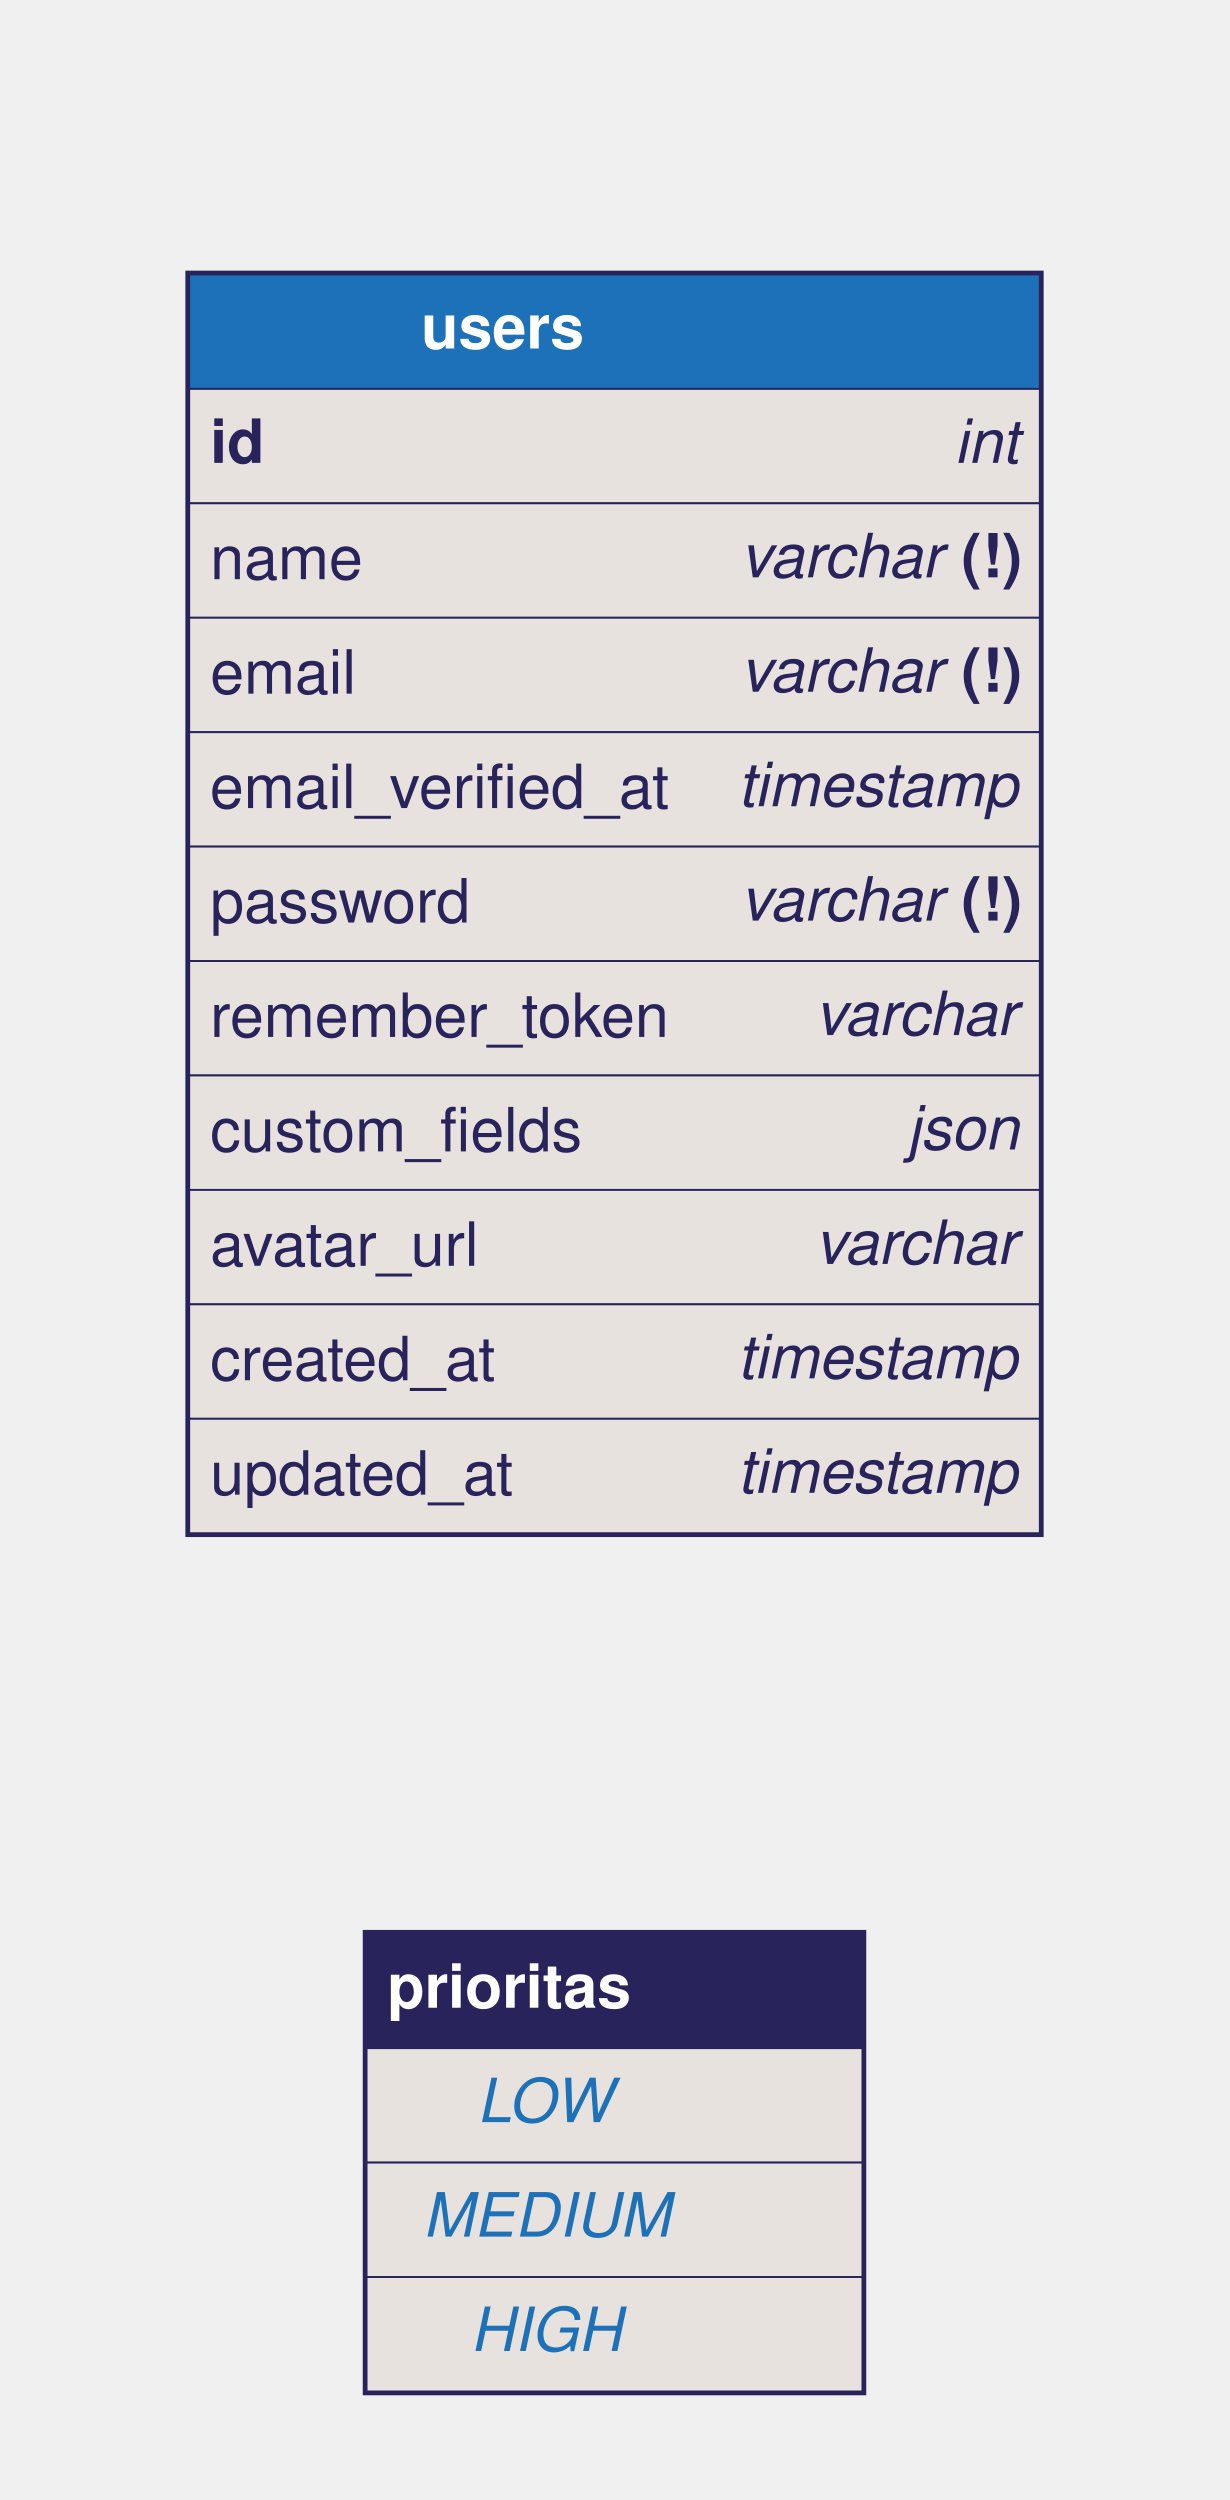
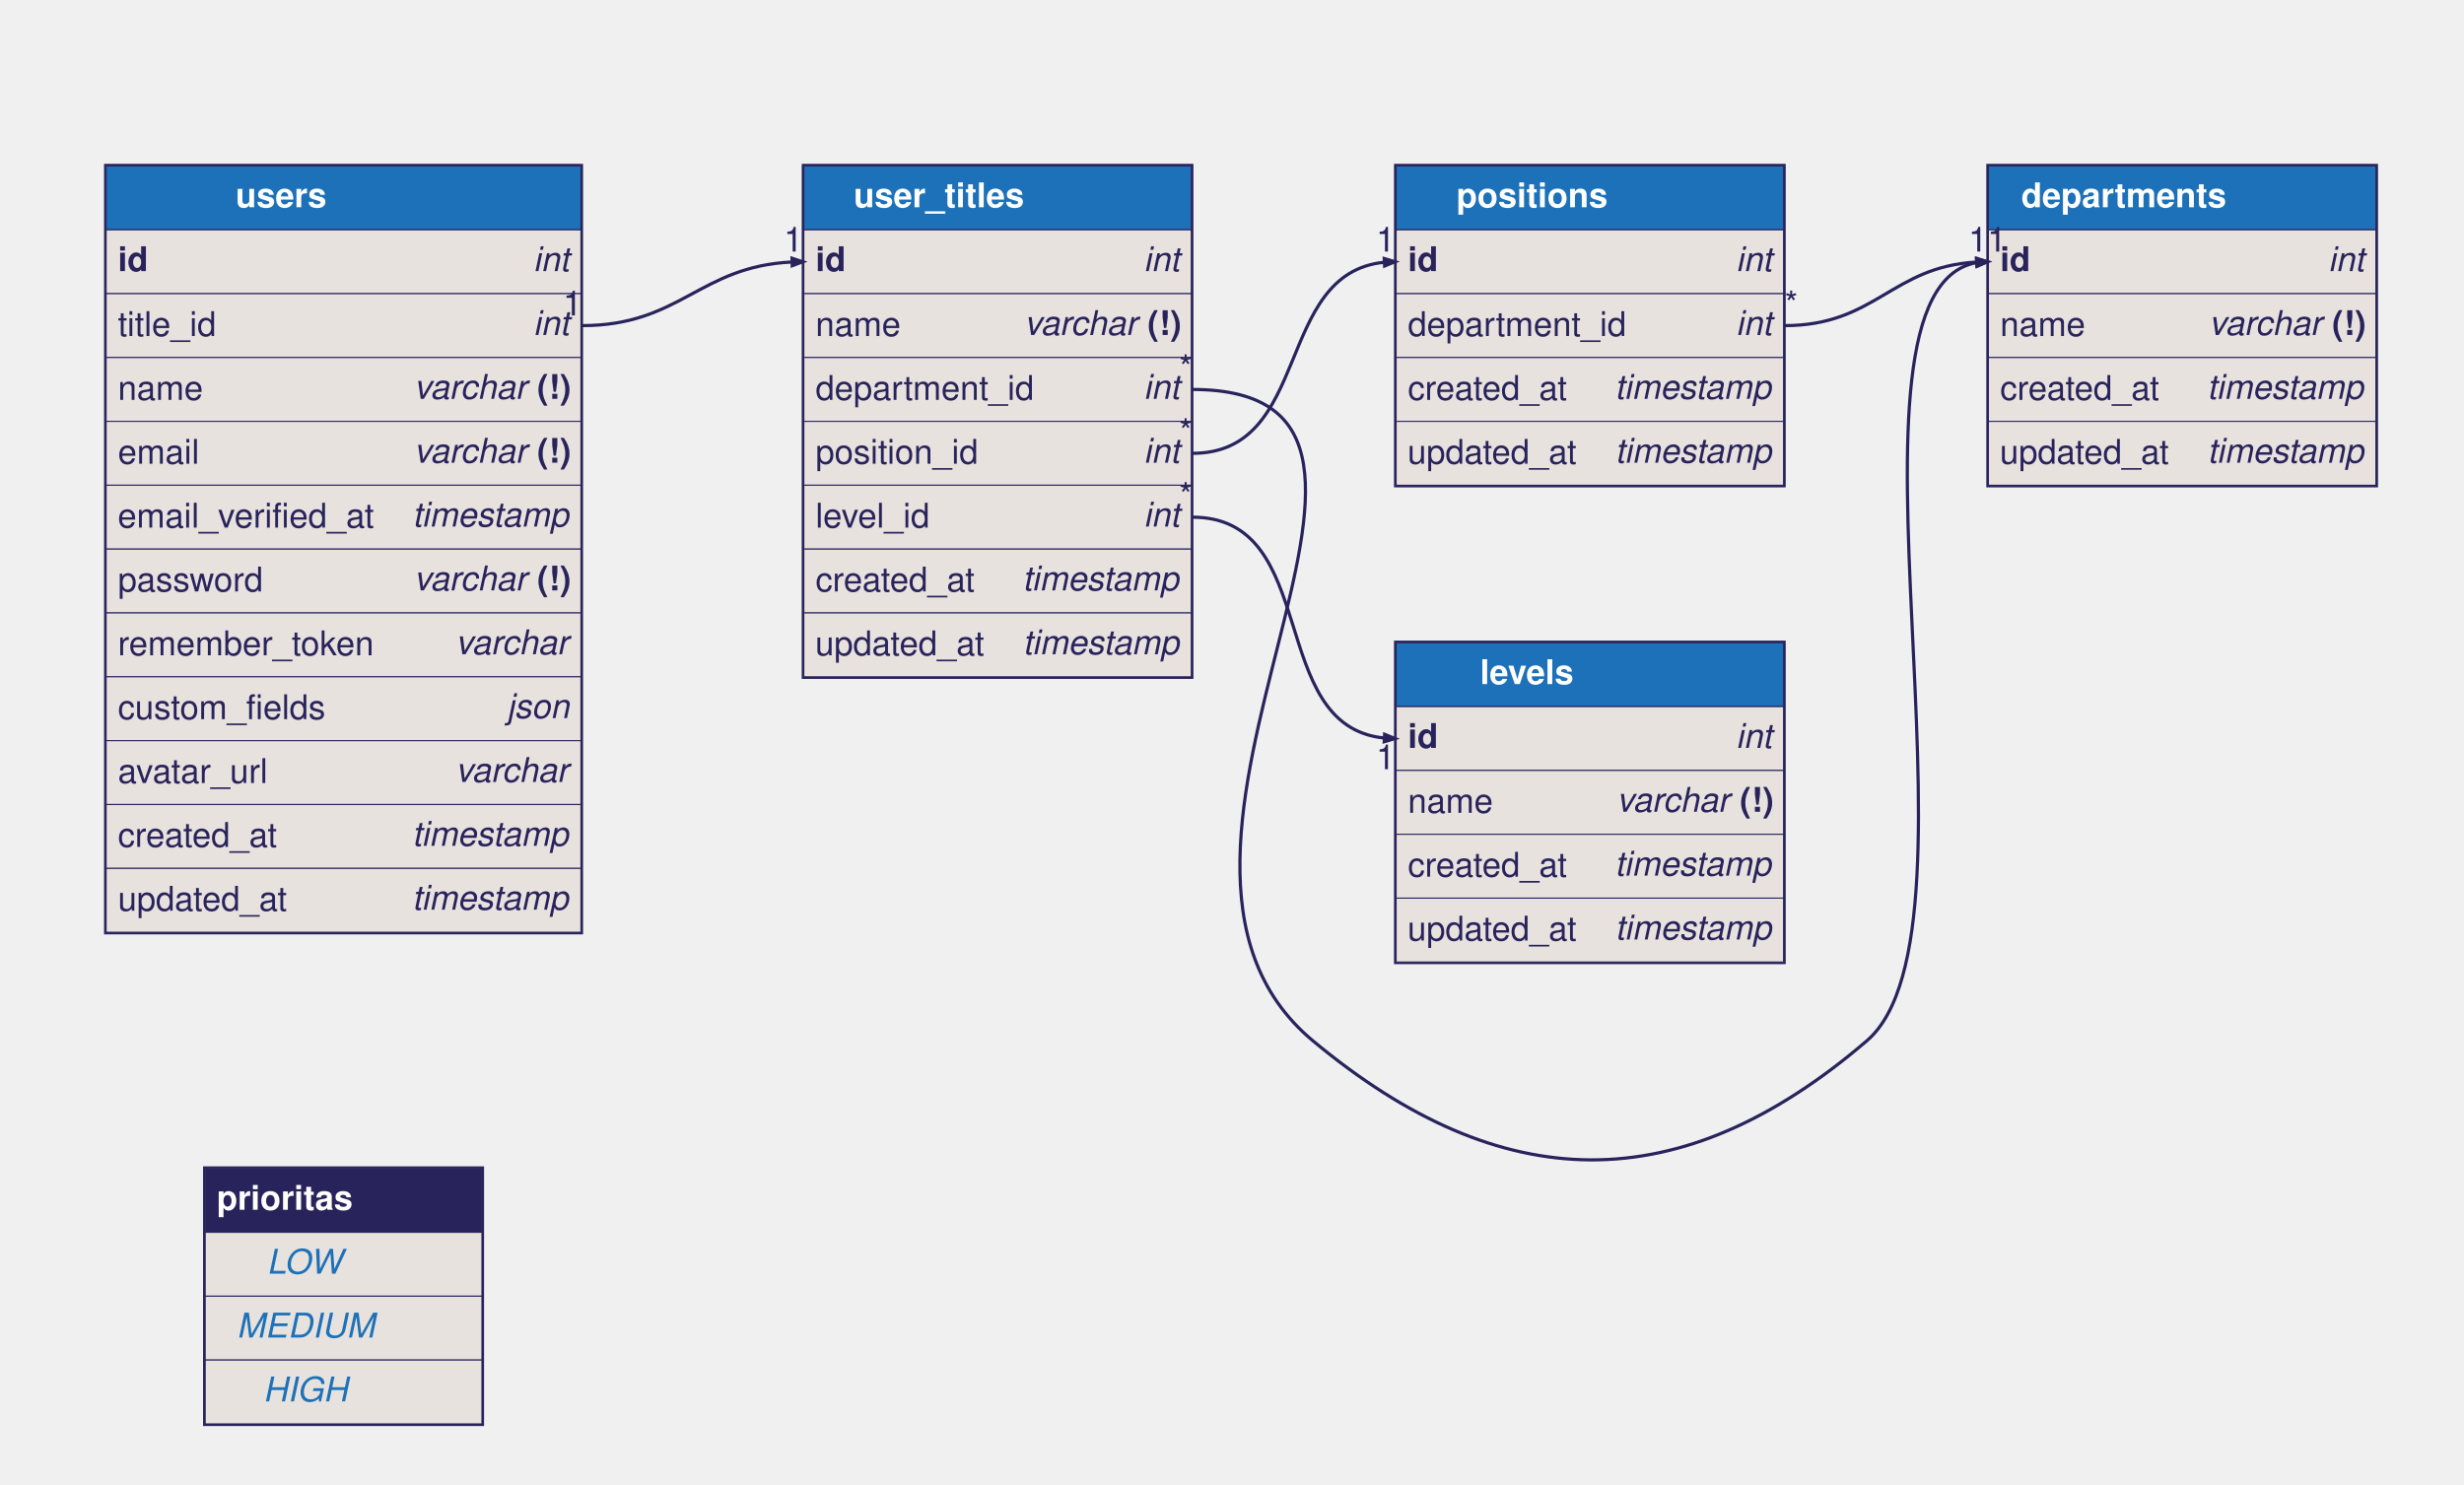
- <svg xmlns="http://www.w3.org/2000/svg" width="644pt" height="1310pt" viewBox="0.00 0.00 644.40 1310.05">
-   <g id="graph0" class="graph" transform="scale(1 1) rotate(0) translate(4 1306.05)">
+ <svg xmlns="http://www.w3.org/2000/svg" width="2314pt" height="1394pt" viewBox="0.00 0.00 2313.69 1394.48">
+   <g id="graph0" class="graph" transform="scale(1 1) rotate(0) translate(4 1390.48)">
    <g id="prioritas" class="node">
      <ellipse fill="none" stroke="black" stroke-width="0" cx="318.2" cy="-172.53" rx="186.85" ry="172.57" />
      <polygon fill="#29235c" stroke="transparent" points="188.2,-232.53 188.2,-292.53 448.2,-292.53 448.2,-232.53 188.2,-232.53" />
      <polygon fill="none" stroke="#29235c" points="188.2,-232.53 188.2,-292.53 448.2,-292.53 448.2,-232.53 188.2,-232.53" />
      <text text-anchor="start" x="199.07" y="-253.73" font-family="Helvetica,sans-Serif" font-weight="bold" font-size="32.00" fill="#ffffff">       prioritas       </text>
      <polygon fill="#e7e2dd" stroke="transparent" points="188.2,-172.53 188.2,-232.53 448.2,-232.53 448.2,-172.53 188.2,-172.53" />
      <polygon fill="none" stroke="#29235c" points="188.2,-172.53 188.2,-232.53 448.2,-232.53 448.2,-172.53 188.2,-172.53" />
      <text text-anchor="start" x="246.18" y="-193.73" font-family="Helvetica,sans-Serif" font-style="italic" font-size="32.00" fill="#1d71b8">    LOW    </text>
      <polygon fill="#e7e2dd" stroke="transparent" points="188.2,-112.53 188.2,-172.53 448.2,-172.53 448.2,-112.53 188.2,-112.53" />
      <polygon fill="none" stroke="#29235c" points="188.2,-112.53 188.2,-172.53 448.2,-172.53 448.2,-112.53 188.2,-112.53" />
      <text text-anchor="start" x="217.76" y="-133.73" font-family="Helvetica,sans-Serif" font-style="italic" font-size="32.00" fill="#1d71b8">    MEDIUM    </text>
      <polygon fill="#e7e2dd" stroke="transparent" points="188.2,-52.53 188.2,-112.53 448.2,-112.53 448.2,-52.53 188.2,-52.53" />
      <polygon fill="none" stroke="#29235c" points="188.2,-52.53 188.2,-112.53 448.2,-112.53 448.2,-52.53 188.2,-52.53" />
      <text text-anchor="start" x="242.63" y="-73.73" font-family="Helvetica,sans-Serif" font-style="italic" font-size="32.00" fill="#1d71b8">    HIGH    </text>
      <polygon fill="none" stroke="#29235c" stroke-width="2" points="187.2,-51.53 187.2,-293.53 449.2,-293.53 449.2,-51.53 187.2,-51.53" />
    </g>
+     <g id="departments" class="node">
+       <ellipse fill="none" stroke="black" stroke-width="0" cx="2045.47" cy="-1084.53" rx="260.43" ry="214.92" />
+       <polygon fill="#1d71b8" stroke="transparent" points="1863.47,-1174.53 1863.47,-1234.53 2227.47,-1234.53 2227.47,-1174.53 1863.47,-1174.53" />
+       <polygon fill="none" stroke="#29235c" points="1863.47,-1174.53 1863.47,-1234.53 2227.47,-1234.53 2227.47,-1174.53 1863.47,-1174.53" />
+       <text text-anchor="start" x="1894.31" y="-1195.73" font-family="Helvetica,sans-Serif" font-weight="bold" font-size="32.00" fill="#ffffff">       departments       </text>
+       <polygon fill="#e7e2dd" stroke="transparent" points="1863.47,-1114.53 1863.47,-1174.53 2227.47,-1174.53 2227.47,-1114.53 1863.47,-1114.53" />
+       <polygon fill="none" stroke="#29235c" points="1863.47,-1114.53 1863.47,-1174.53 2227.47,-1174.53 2227.47,-1114.53 1863.47,-1114.53" />
+       <text text-anchor="start" x="1874.47" y="-1135.73" font-family="Helvetica,sans-Serif" font-weight="bold" font-size="32.00" fill="#29235c">id</text>
+       <text text-anchor="start" x="1899.36" y="-1135.73" font-family="Helvetica,sans-Serif" font-size="32.00" fill="#29235c">    </text>
+       <text text-anchor="start" x="2182.69" y="-1135.73" font-family="Helvetica,sans-Serif" font-style="italic" font-size="32.00" fill="#29235c">int</text>
+       <polygon fill="#e7e2dd" stroke="transparent" points="1863.47,-1054.53 1863.47,-1114.53 2227.47,-1114.53 2227.47,-1054.53 1863.47,-1054.53" />
+       <polygon fill="none" stroke="#29235c" points="1863.47,-1054.53 1863.47,-1114.53 2227.47,-1114.53 2227.47,-1054.53 1863.47,-1054.53" />
+       <text text-anchor="start" x="1874.47" y="-1074.73" font-family="Helvetica,sans-Serif" font-size="32.00" fill="#29235c">name    </text>
+       <text text-anchor="start" x="2070.71" y="-1075.73" font-family="Helvetica,sans-Serif" font-style="italic" font-size="32.00" fill="#29235c">varchar</text>
+       <text text-anchor="start" x="2177.38" y="-1075.73" font-family="Helvetica,sans-Serif" font-size="32.00" fill="#29235c"> </text>
+       <text text-anchor="start" x="2186.27" y="-1075.73" font-family="Helvetica,sans-Serif" font-weight="bold" font-size="32.00" fill="#29235c">(!)</text>
+       <polygon fill="#e7e2dd" stroke="transparent" points="1863.47,-994.53 1863.47,-1054.53 2227.47,-1054.53 2227.47,-994.53 1863.47,-994.53" />
+       <polygon fill="none" stroke="#29235c" points="1863.47,-994.53 1863.47,-1054.53 2227.47,-1054.53 2227.47,-994.53 1863.47,-994.53" />
+       <text text-anchor="start" x="1874.47" y="-1014.73" font-family="Helvetica,sans-Serif" font-size="32.00" fill="#29235c">created_at    </text>
+       <text text-anchor="start" x="2068.91" y="-1015.73" font-family="Helvetica,sans-Serif" font-style="italic" font-size="32.00" fill="#29235c">timestamp</text>
+       <polygon fill="#e7e2dd" stroke="transparent" points="1863.47,-934.53 1863.47,-994.53 2227.47,-994.53 2227.47,-934.53 1863.47,-934.53" />
+       <polygon fill="none" stroke="#29235c" points="1863.47,-934.53 1863.47,-994.53 2227.47,-994.53 2227.47,-934.53 1863.47,-934.53" />
+       <text text-anchor="start" x="1874.14" y="-954.73" font-family="Helvetica,sans-Serif" font-size="32.00" fill="#29235c">updated_at    </text>
+       <text text-anchor="start" x="2069.19" y="-955.73" font-family="Helvetica,sans-Serif" font-style="italic" font-size="32.00" fill="#29235c">timestamp</text>
+       <polygon fill="none" stroke="#29235c" stroke-width="2" points="1862.47,-933.53 1862.47,-1235.53 2228.47,-1235.53 2228.47,-933.53 1862.47,-933.53" />
+     </g>
+     <g id="levels" class="node">
+       <ellipse fill="none" stroke="black" stroke-width="0" cx="1489.04" cy="-636.53" rx="260.43" ry="214.92" />
+       <polygon fill="#1d71b8" stroke="transparent" points="1307.04,-726.53 1307.04,-786.53 1671.04,-786.53 1671.04,-726.53 1307.04,-726.53" />
+       <polygon fill="none" stroke="#29235c" points="1307.04,-726.53 1307.04,-786.53 1671.04,-786.53 1671.04,-726.53 1307.04,-726.53" />
+       <text text-anchor="start" x="1385.9" y="-747.73" font-family="Helvetica,sans-Serif" font-weight="bold" font-size="32.00" fill="#ffffff">       levels       </text>
+       <polygon fill="#e7e2dd" stroke="transparent" points="1307.04,-666.53 1307.04,-726.53 1671.04,-726.53 1671.04,-666.53 1307.04,-666.53" />
+       <polygon fill="none" stroke="#29235c" points="1307.04,-666.53 1307.04,-726.53 1671.04,-726.53 1671.04,-666.53 1307.04,-666.53" />
+       <text text-anchor="start" x="1318.04" y="-687.73" font-family="Helvetica,sans-Serif" font-weight="bold" font-size="32.00" fill="#29235c">id</text>
+       <text text-anchor="start" x="1342.93" y="-687.73" font-family="Helvetica,sans-Serif" font-size="32.00" fill="#29235c">    </text>
+       <text text-anchor="start" x="1626.26" y="-687.73" font-family="Helvetica,sans-Serif" font-style="italic" font-size="32.00" fill="#29235c">int</text>
+       <polygon fill="#e7e2dd" stroke="transparent" points="1307.04,-606.53 1307.04,-666.53 1671.04,-666.53 1671.04,-606.53 1307.04,-606.53" />
+       <polygon fill="none" stroke="#29235c" points="1307.04,-606.53 1307.04,-666.53 1671.04,-666.53 1671.04,-606.53 1307.04,-606.53" />
+       <text text-anchor="start" x="1318.04" y="-626.73" font-family="Helvetica,sans-Serif" font-size="32.00" fill="#29235c">name    </text>
+       <text text-anchor="start" x="1514.28" y="-627.73" font-family="Helvetica,sans-Serif" font-style="italic" font-size="32.00" fill="#29235c">varchar</text>
+       <text text-anchor="start" x="1620.95" y="-627.73" font-family="Helvetica,sans-Serif" font-size="32.00" fill="#29235c"> </text>
+       <text text-anchor="start" x="1629.84" y="-627.73" font-family="Helvetica,sans-Serif" font-weight="bold" font-size="32.00" fill="#29235c">(!)</text>
+       <polygon fill="#e7e2dd" stroke="transparent" points="1307.04,-546.53 1307.04,-606.53 1671.04,-606.53 1671.04,-546.53 1307.04,-546.53" />
+       <polygon fill="none" stroke="#29235c" points="1307.04,-546.53 1307.04,-606.53 1671.04,-606.53 1671.04,-546.53 1307.04,-546.53" />
+       <text text-anchor="start" x="1318.04" y="-566.73" font-family="Helvetica,sans-Serif" font-size="32.00" fill="#29235c">created_at    </text>
+       <text text-anchor="start" x="1512.48" y="-567.73" font-family="Helvetica,sans-Serif" font-style="italic" font-size="32.00" fill="#29235c">timestamp</text>
+       <polygon fill="#e7e2dd" stroke="transparent" points="1307.04,-486.53 1307.04,-546.53 1671.04,-546.53 1671.04,-486.53 1307.04,-486.53" />
+       <polygon fill="none" stroke="#29235c" points="1307.04,-486.53 1307.04,-546.53 1671.04,-546.53 1671.04,-486.53 1307.04,-486.53" />
+       <text text-anchor="start" x="1317.71" y="-506.73" font-family="Helvetica,sans-Serif" font-size="32.00" fill="#29235c">updated_at    </text>
+       <text text-anchor="start" x="1512.76" y="-507.73" font-family="Helvetica,sans-Serif" font-style="italic" font-size="32.00" fill="#29235c">timestamp</text>
+       <polygon fill="none" stroke="#29235c" stroke-width="2" points="1306.04,-485.53 1306.04,-787.53 1672.04,-787.53 1672.04,-485.53 1306.04,-485.53" />
+     </g>
+     <g id="positions" class="node">
+       <ellipse fill="none" stroke="black" stroke-width="0" cx="1489.04" cy="-1084.53" rx="260.43" ry="214.92" />
+       <polygon fill="#1d71b8" stroke="transparent" points="1307.04,-1174.53 1307.04,-1234.53 1671.04,-1234.53 1671.04,-1174.53 1307.04,-1174.53" />
+       <polygon fill="none" stroke="#29235c" points="1307.04,-1174.53 1307.04,-1234.53 1671.04,-1234.53 1671.04,-1174.53 1307.04,-1174.53" />
+       <text text-anchor="start" x="1363.67" y="-1195.73" font-family="Helvetica,sans-Serif" font-weight="bold" font-size="32.00" fill="#ffffff">       positions       </text>
+       <polygon fill="#e7e2dd" stroke="transparent" points="1307.04,-1114.53 1307.04,-1174.53 1671.04,-1174.53 1671.04,-1114.53 1307.04,-1114.53" />
+       <polygon fill="none" stroke="#29235c" points="1307.04,-1114.53 1307.04,-1174.53 1671.04,-1174.53 1671.04,-1114.53 1307.04,-1114.53" />
+       <text text-anchor="start" x="1318.04" y="-1135.73" font-family="Helvetica,sans-Serif" font-weight="bold" font-size="32.00" fill="#29235c">id</text>
+       <text text-anchor="start" x="1342.93" y="-1135.73" font-family="Helvetica,sans-Serif" font-size="32.00" fill="#29235c">    </text>
+       <text text-anchor="start" x="1626.26" y="-1135.73" font-family="Helvetica,sans-Serif" font-style="italic" font-size="32.00" fill="#29235c">int</text>
+       <polygon fill="#e7e2dd" stroke="transparent" points="1307.04,-1054.53 1307.04,-1114.53 1671.04,-1114.53 1671.04,-1054.53 1307.04,-1054.53" />
+       <polygon fill="none" stroke="#29235c" points="1307.04,-1054.53 1307.04,-1114.53 1671.04,-1114.53 1671.04,-1054.53 1307.04,-1054.53" />
+       <text text-anchor="start" x="1318.04" y="-1074.73" font-family="Helvetica,sans-Serif" font-size="32.00" fill="#29235c">department_id    </text>
+       <text text-anchor="start" x="1626.26" y="-1075.73" font-family="Helvetica,sans-Serif" font-style="italic" font-size="32.00" fill="#29235c">int</text>
+       <polygon fill="#e7e2dd" stroke="transparent" points="1307.04,-994.53 1307.04,-1054.53 1671.04,-1054.53 1671.04,-994.53 1307.04,-994.53" />
+       <polygon fill="none" stroke="#29235c" points="1307.04,-994.53 1307.04,-1054.53 1671.04,-1054.53 1671.04,-994.53 1307.04,-994.53" />
+       <text text-anchor="start" x="1318.04" y="-1014.73" font-family="Helvetica,sans-Serif" font-size="32.00" fill="#29235c">created_at    </text>
+       <text text-anchor="start" x="1512.48" y="-1015.73" font-family="Helvetica,sans-Serif" font-style="italic" font-size="32.00" fill="#29235c">timestamp</text>
+       <polygon fill="#e7e2dd" stroke="transparent" points="1307.04,-934.53 1307.04,-994.53 1671.04,-994.53 1671.04,-934.53 1307.04,-934.53" />
+       <polygon fill="none" stroke="#29235c" points="1307.04,-934.53 1307.04,-994.53 1671.04,-994.53 1671.04,-934.53 1307.04,-934.53" />
+       <text text-anchor="start" x="1317.71" y="-954.73" font-family="Helvetica,sans-Serif" font-size="32.00" fill="#29235c">updated_at    </text>
+       <text text-anchor="start" x="1512.76" y="-955.73" font-family="Helvetica,sans-Serif" font-style="italic" font-size="32.00" fill="#29235c">timestamp</text>
+       <polygon fill="none" stroke="#29235c" stroke-width="2" points="1306.04,-933.53 1306.04,-1235.53 1672.04,-1235.53 1672.04,-933.53 1306.04,-933.53" />
+     </g>
+     <g id="edge2" class="edge">
+       <path fill="none" stroke="#29235c" stroke-width="3" d="M1672.04,-1084.53C1757.31,-1084.53 1772.61,-1139.94 1852.41,-1144.27" />
+       <polygon fill="#29235c" stroke="#29235c" stroke-width="3" points="1852.38,-1147.77 1862.47,-1144.53 1852.57,-1140.77 1852.38,-1147.77" />
+       <text text-anchor="middle" x="1853.58" y="-1154.13" font-family="Helvetica,sans-Serif" font-size="32.00" fill="#29235c">1</text>
+       <text text-anchor="middle" x="1678.26" y="-1094.13" font-family="Helvetica,sans-Serif" font-size="32.00" fill="#29235c">*</text>
+     </g>
+     <g id="user_titles" class="node">
+       <ellipse fill="none" stroke="black" stroke-width="0" cx="932.61" cy="-994.53" rx="260.43" ry="342.48" />
+       <polygon fill="#1d71b8" stroke="transparent" points="750.61,-1174.53 750.61,-1234.53 1114.61,-1234.53 1114.61,-1174.53 750.61,-1174.53" />
+       <polygon fill="none" stroke="#29235c" points="750.61,-1174.53 750.61,-1234.53 1114.61,-1234.53 1114.61,-1174.53 750.61,-1174.53" />
+       <text text-anchor="start" x="797.46" y="-1195.73" font-family="Helvetica,sans-Serif" font-weight="bold" font-size="32.00" fill="#ffffff">       user_titles       </text>
+       <polygon fill="#e7e2dd" stroke="transparent" points="750.61,-1114.53 750.61,-1174.53 1114.61,-1174.53 1114.61,-1114.53 750.61,-1114.53" />
+       <polygon fill="none" stroke="#29235c" points="750.61,-1114.53 750.61,-1174.53 1114.61,-1174.53 1114.61,-1114.53 750.61,-1114.53" />
+       <text text-anchor="start" x="761.61" y="-1135.73" font-family="Helvetica,sans-Serif" font-weight="bold" font-size="32.00" fill="#29235c">id</text>
+       <text text-anchor="start" x="786.5" y="-1135.73" font-family="Helvetica,sans-Serif" font-size="32.00" fill="#29235c">    </text>
+       <text text-anchor="start" x="1069.83" y="-1135.73" font-family="Helvetica,sans-Serif" font-style="italic" font-size="32.00" fill="#29235c">int</text>
+       <polygon fill="#e7e2dd" stroke="transparent" points="750.61,-1054.53 750.61,-1114.53 1114.61,-1114.53 1114.61,-1054.53 750.61,-1054.53" />
+       <polygon fill="none" stroke="#29235c" points="750.61,-1054.53 750.61,-1114.53 1114.61,-1114.53 1114.61,-1054.53 750.61,-1054.53" />
+       <text text-anchor="start" x="761.61" y="-1074.73" font-family="Helvetica,sans-Serif" font-size="32.00" fill="#29235c">name    </text>
+       <text text-anchor="start" x="957.85" y="-1075.73" font-family="Helvetica,sans-Serif" font-style="italic" font-size="32.00" fill="#29235c">varchar</text>
+       <text text-anchor="start" x="1064.52" y="-1075.73" font-family="Helvetica,sans-Serif" font-size="32.00" fill="#29235c"> </text>
+       <text text-anchor="start" x="1073.41" y="-1075.73" font-family="Helvetica,sans-Serif" font-weight="bold" font-size="32.00" fill="#29235c">(!)</text>
+       <polygon fill="#e7e2dd" stroke="transparent" points="750.61,-994.53 750.61,-1054.53 1114.61,-1054.53 1114.61,-994.53 750.61,-994.53" />
+       <polygon fill="none" stroke="#29235c" points="750.61,-994.53 750.61,-1054.53 1114.61,-1054.53 1114.61,-994.53 750.61,-994.53" />
+       <text text-anchor="start" x="761.61" y="-1014.73" font-family="Helvetica,sans-Serif" font-size="32.00" fill="#29235c">department_id    </text>
+       <text text-anchor="start" x="1069.83" y="-1015.73" font-family="Helvetica,sans-Serif" font-style="italic" font-size="32.00" fill="#29235c">int</text>
+       <polygon fill="#e7e2dd" stroke="transparent" points="750.61,-934.53 750.61,-994.53 1114.61,-994.53 1114.61,-934.53 750.61,-934.53" />
+       <polygon fill="none" stroke="#29235c" points="750.61,-934.53 750.61,-994.53 1114.61,-994.53 1114.61,-934.53 750.61,-934.53" />
+       <text text-anchor="start" x="761.61" y="-954.73" font-family="Helvetica,sans-Serif" font-size="32.00" fill="#29235c">position_id    </text>
+       <text text-anchor="start" x="1069.83" y="-955.73" font-family="Helvetica,sans-Serif" font-style="italic" font-size="32.00" fill="#29235c">int</text>
+       <polygon fill="#e7e2dd" stroke="transparent" points="750.61,-874.53 750.61,-934.53 1114.61,-934.53 1114.61,-874.53 750.61,-874.53" />
+       <polygon fill="none" stroke="#29235c" points="750.61,-874.53 750.61,-934.53 1114.61,-934.53 1114.61,-874.53 750.61,-874.53" />
+       <text text-anchor="start" x="761.61" y="-894.73" font-family="Helvetica,sans-Serif" font-size="32.00" fill="#29235c">level_id    </text>
+       <text text-anchor="start" x="1069.83" y="-895.73" font-family="Helvetica,sans-Serif" font-style="italic" font-size="32.00" fill="#29235c">int</text>
+       <polygon fill="#e7e2dd" stroke="transparent" points="750.61,-814.53 750.61,-874.53 1114.61,-874.53 1114.61,-814.53 750.61,-814.53" />
+       <polygon fill="none" stroke="#29235c" points="750.61,-814.53 750.61,-874.53 1114.61,-874.53 1114.61,-814.53 750.61,-814.53" />
+       <text text-anchor="start" x="761.61" y="-834.73" font-family="Helvetica,sans-Serif" font-size="32.00" fill="#29235c">created_at    </text>
+       <text text-anchor="start" x="956.05" y="-835.73" font-family="Helvetica,sans-Serif" font-style="italic" font-size="32.00" fill="#29235c">timestamp</text>
+       <polygon fill="#e7e2dd" stroke="transparent" points="750.61,-754.53 750.61,-814.53 1114.61,-814.53 1114.61,-754.53 750.61,-754.53" />
+       <polygon fill="none" stroke="#29235c" points="750.61,-754.53 750.61,-814.53 1114.61,-814.53 1114.61,-754.53 750.61,-754.53" />
+       <text text-anchor="start" x="761.28" y="-774.73" font-family="Helvetica,sans-Serif" font-size="32.00" fill="#29235c">updated_at    </text>
+       <text text-anchor="start" x="956.33" y="-775.73" font-family="Helvetica,sans-Serif" font-style="italic" font-size="32.00" fill="#29235c">timestamp</text>
+       <polygon fill="none" stroke="#29235c" stroke-width="2" points="749.61,-753.53 749.61,-1235.53 1115.61,-1235.53 1115.61,-753.53 749.61,-753.53" />
+     </g>
+     <g id="edge4" class="edge">
+       <path fill="none" stroke="#29235c" stroke-width="3" d="M1115.61,-1024.53C1392.23,-1024.53 1016.18,-589.45 1228.83,-412.53 1406.64,-264.6 1573.65,-262 1749.26,-412.53 1871.54,-517.36 1705.31,-1117.92 1852.33,-1143.68" />
+       <polygon fill="#29235c" stroke="#29235c" stroke-width="3" points="1852.21,-1147.18 1862.47,-1144.53 1852.8,-1140.21 1852.21,-1147.18" />
+       <text text-anchor="middle" x="1871.37" y="-1154.13" font-family="Helvetica,sans-Serif" font-size="32.00" fill="#29235c">1</text>
+       <text text-anchor="middle" x="1109.39" y="-1034.13" font-family="Helvetica,sans-Serif" font-size="32.00" fill="#29235c">*</text>
+     </g>
+     <g id="edge8" class="edge">
+       <path fill="none" stroke="#29235c" stroke-width="3" d="M1115.61,-904.53C1237.4,-904.53 1183.97,-708.15 1295.83,-697.03" />
+       <polygon fill="#29235c" stroke="#29235c" stroke-width="3" points="1296.22,-700.51 1306.04,-696.53 1295.89,-693.52 1296.22,-700.51" />
+       <text text-anchor="middle" x="1297.15" y="-667.73" font-family="Helvetica,sans-Serif" font-size="32.00" fill="#29235c">1</text>
+       <text text-anchor="middle" x="1109.39" y="-914.13" font-family="Helvetica,sans-Serif" font-size="32.00" fill="#29235c">*</text>
+     </g>
+     <g id="edge6" class="edge">
+       <path fill="none" stroke="#29235c" stroke-width="3" d="M1115.61,-964.53C1228.55,-964.53 1192.01,-1133.8 1295.89,-1144.05" />
+       <polygon fill="#29235c" stroke="#29235c" stroke-width="3" points="1295.89,-1147.55 1306.04,-1144.53 1296.22,-1140.56 1295.89,-1147.55" />
+       <text text-anchor="middle" x="1297.15" y="-1154.13" font-family="Helvetica,sans-Serif" font-size="32.00" fill="#29235c">1</text>
+       <text text-anchor="middle" x="1109.39" y="-974.13" font-family="Helvetica,sans-Serif" font-size="32.00" fill="#29235c">*</text>
+     </g>
    <g id="users" class="node">
-       <ellipse fill="none" stroke="black" stroke-width="0" cx="318.2" cy="-832.53" rx="318.4" ry="469.54" />
-       <polygon fill="#1d71b8" stroke="transparent" points="95.2,-1102.53 95.2,-1162.53 541.2,-1162.53 541.2,-1102.53 95.2,-1102.53" />
-       <polygon fill="none" stroke="#29235c" points="95.2,-1102.53 95.2,-1162.53 541.2,-1162.53 541.2,-1102.53 95.2,-1102.53" />
-       <text text-anchor="start" x="216.83" y="-1123.73" font-family="Helvetica,sans-Serif" font-weight="bold" font-size="32.00" fill="#ffffff">       users       </text>
-       <polygon fill="#e7e2dd" stroke="transparent" points="95.2,-1042.53 95.2,-1102.53 541.2,-1102.53 541.2,-1042.53 95.2,-1042.53" />
-       <polygon fill="none" stroke="#29235c" points="95.2,-1042.53 95.2,-1102.53 541.2,-1102.53 541.2,-1042.53 95.2,-1042.53" />
-       <text text-anchor="start" x="106.2" y="-1063.73" font-family="Helvetica,sans-Serif" font-weight="bold" font-size="32.00" fill="#29235c">id</text>
-       <text text-anchor="start" x="131.09" y="-1063.73" font-family="Helvetica,sans-Serif" font-size="32.00" fill="#29235c">    </text>
-       <text text-anchor="start" x="496.42" y="-1063.73" font-family="Helvetica,sans-Serif" font-style="italic" font-size="32.00" fill="#29235c">int</text>
-       <polygon fill="#e7e2dd" stroke="transparent" points="95.2,-982.53 95.2,-1042.53 541.2,-1042.53 541.2,-982.53 95.2,-982.53" />
-       <polygon fill="none" stroke="#29235c" points="95.2,-982.53 95.2,-1042.53 541.2,-1042.53 541.2,-982.53 95.2,-982.53" />
-       <text text-anchor="start" x="106.2" y="-1002.73" font-family="Helvetica,sans-Serif" font-size="32.00" fill="#29235c">name    </text>
-       <text text-anchor="start" x="384.43" y="-1003.73" font-family="Helvetica,sans-Serif" font-style="italic" font-size="32.00" fill="#29235c">varchar</text>
-       <text text-anchor="start" x="491.11" y="-1003.73" font-family="Helvetica,sans-Serif" font-size="32.00" fill="#29235c"> </text>
-       <text text-anchor="start" x="500" y="-1003.73" font-family="Helvetica,sans-Serif" font-weight="bold" font-size="32.00" fill="#29235c">(!)</text>
-       <polygon fill="#e7e2dd" stroke="transparent" points="95.2,-922.53 95.2,-982.53 541.2,-982.53 541.2,-922.53 95.2,-922.53" />
-       <polygon fill="none" stroke="#29235c" points="95.2,-922.53 95.2,-982.53 541.2,-982.53 541.2,-922.53 95.2,-922.53" />
-       <text text-anchor="start" x="106.2" y="-942.73" font-family="Helvetica,sans-Serif" font-size="32.00" fill="#29235c">email    </text>
-       <text text-anchor="start" x="384.43" y="-943.73" font-family="Helvetica,sans-Serif" font-style="italic" font-size="32.00" fill="#29235c">varchar</text>
-       <text text-anchor="start" x="491.11" y="-943.73" font-family="Helvetica,sans-Serif" font-size="32.00" fill="#29235c"> </text>
-       <text text-anchor="start" x="500" y="-943.73" font-family="Helvetica,sans-Serif" font-weight="bold" font-size="32.00" fill="#29235c">(!)</text>
-       <polygon fill="#e7e2dd" stroke="transparent" points="95.2,-862.53 95.2,-922.53 541.2,-922.53 541.2,-862.53 95.2,-862.53" />
-       <polygon fill="none" stroke="#29235c" points="95.2,-862.53 95.2,-922.53 541.2,-922.53 541.2,-862.53 95.2,-862.53" />
-       <text text-anchor="start" x="106.01" y="-882.73" font-family="Helvetica,sans-Serif" font-size="32.00" fill="#29235c">email_verified_at    </text>
-       <text text-anchor="start" x="382.92" y="-883.73" font-family="Helvetica,sans-Serif" font-style="italic" font-size="32.00" fill="#29235c">timestamp</text>
-       <polygon fill="#e7e2dd" stroke="transparent" points="95.2,-802.53 95.2,-862.53 541.2,-862.53 541.2,-802.53 95.2,-802.53" />
-       <polygon fill="none" stroke="#29235c" points="95.2,-802.53 95.2,-862.53 541.2,-862.53 541.2,-802.53 95.2,-802.53" />
-       <text text-anchor="start" x="106.2" y="-822.73" font-family="Helvetica,sans-Serif" font-size="32.00" fill="#29235c">password    </text>
-       <text text-anchor="start" x="384.43" y="-823.73" font-family="Helvetica,sans-Serif" font-style="italic" font-size="32.00" fill="#29235c">varchar</text>
-       <text text-anchor="start" x="491.11" y="-823.73" font-family="Helvetica,sans-Serif" font-size="32.00" fill="#29235c"> </text>
-       <text text-anchor="start" x="500" y="-823.73" font-family="Helvetica,sans-Serif" font-weight="bold" font-size="32.00" fill="#29235c">(!)</text>
-       <polygon fill="#e7e2dd" stroke="transparent" points="95.2,-742.53 95.2,-802.53 541.2,-802.53 541.2,-742.53 95.2,-742.53" />
-       <polygon fill="none" stroke="#29235c" points="95.2,-742.53 95.2,-802.53 541.2,-802.53 541.2,-742.53 95.2,-742.53" />
-       <text text-anchor="start" x="106.2" y="-762.73" font-family="Helvetica,sans-Serif" font-size="32.00" fill="#29235c">remember_token    </text>
-       <text text-anchor="start" x="423.53" y="-763.73" font-family="Helvetica,sans-Serif" font-style="italic" font-size="32.00" fill="#29235c">varchar</text>
-       <polygon fill="#e7e2dd" stroke="transparent" points="95.2,-682.53 95.2,-742.53 541.2,-742.53 541.2,-682.53 95.2,-682.53" />
-       <polygon fill="none" stroke="#29235c" points="95.2,-682.53 95.2,-742.53 541.2,-742.53 541.2,-682.53 95.2,-682.53" />
-       <text text-anchor="start" x="106.2" y="-702.73" font-family="Helvetica,sans-Serif" font-size="32.00" fill="#29235c">custom_fields    </text>
-       <text text-anchor="start" x="471.52" y="-703.73" font-family="Helvetica,sans-Serif" font-style="italic" font-size="32.00" fill="#29235c">json</text>
-       <polygon fill="#e7e2dd" stroke="transparent" points="95.2,-622.53 95.2,-682.53 541.2,-682.53 541.2,-622.53 95.2,-622.53" />
-       <polygon fill="none" stroke="#29235c" points="95.2,-622.53 95.2,-682.53 541.2,-682.53 541.2,-622.53 95.2,-622.53" />
-       <text text-anchor="start" x="106.2" y="-642.73" font-family="Helvetica,sans-Serif" font-size="32.00" fill="#29235c">avatar_url    </text>
-       <text text-anchor="start" x="423.53" y="-643.73" font-family="Helvetica,sans-Serif" font-style="italic" font-size="32.00" fill="#29235c">varchar</text>
-       <polygon fill="#e7e2dd" stroke="transparent" points="95.2,-562.53 95.2,-622.53 541.2,-622.53 541.2,-562.53 95.2,-562.53" />
-       <polygon fill="none" stroke="#29235c" points="95.2,-562.53 95.2,-622.53 541.2,-622.53 541.2,-562.53 95.2,-562.53" />
-       <text text-anchor="start" x="106.2" y="-582.73" font-family="Helvetica,sans-Serif" font-size="32.00" fill="#29235c">created_at    </text>
-       <text text-anchor="start" x="382.64" y="-583.73" font-family="Helvetica,sans-Serif" font-style="italic" font-size="32.00" fill="#29235c">timestamp</text>
-       <polygon fill="#e7e2dd" stroke="transparent" points="95.2,-502.53 95.2,-562.53 541.2,-562.53 541.2,-502.53 95.2,-502.53" />
-       <polygon fill="none" stroke="#29235c" points="95.2,-502.53 95.2,-562.53 541.2,-562.53 541.2,-502.53 95.2,-502.53" />
-       <text text-anchor="start" x="106.2" y="-522.73" font-family="Helvetica,sans-Serif" font-size="32.00" fill="#29235c">updated_at    </text>
-       <text text-anchor="start" x="382.64" y="-523.73" font-family="Helvetica,sans-Serif" font-style="italic" font-size="32.00" fill="#29235c">timestamp</text>
-       <polygon fill="none" stroke="#29235c" stroke-width="2" points="94.2,-501.53 94.2,-1163.53 542.2,-1163.53 542.2,-501.53 94.2,-501.53" />
+       <ellipse fill="none" stroke="black" stroke-width="0" cx="318.2" cy="-874.53" rx="318.4" ry="511.89" />
+       <polygon fill="#1d71b8" stroke="transparent" points="95.2,-1174.53 95.2,-1234.53 541.2,-1234.53 541.2,-1174.53 95.2,-1174.53" />
+       <polygon fill="none" stroke="#29235c" points="95.2,-1174.53 95.2,-1234.53 541.2,-1234.53 541.2,-1174.53 95.2,-1174.53" />
+       <text text-anchor="start" x="216.83" y="-1195.73" font-family="Helvetica,sans-Serif" font-weight="bold" font-size="32.00" fill="#ffffff">       users       </text>
+       <polygon fill="#e7e2dd" stroke="transparent" points="95.2,-1114.53 95.2,-1174.53 541.2,-1174.53 541.2,-1114.53 95.2,-1114.53" />
+       <polygon fill="none" stroke="#29235c" points="95.2,-1114.53 95.2,-1174.53 541.2,-1174.53 541.2,-1114.53 95.2,-1114.53" />
+       <text text-anchor="start" x="106.2" y="-1135.73" font-family="Helvetica,sans-Serif" font-weight="bold" font-size="32.00" fill="#29235c">id</text>
+       <text text-anchor="start" x="131.09" y="-1135.73" font-family="Helvetica,sans-Serif" font-size="32.00" fill="#29235c">    </text>
+       <text text-anchor="start" x="496.42" y="-1135.73" font-family="Helvetica,sans-Serif" font-style="italic" font-size="32.00" fill="#29235c">int</text>
+       <polygon fill="#e7e2dd" stroke="transparent" points="95.2,-1054.53 95.2,-1114.53 541.2,-1114.53 541.2,-1054.53 95.2,-1054.53" />
+       <polygon fill="none" stroke="#29235c" points="95.2,-1054.53 95.2,-1114.53 541.2,-1114.53 541.2,-1054.53 95.2,-1054.53" />
+       <text text-anchor="start" x="106.2" y="-1074.73" font-family="Helvetica,sans-Serif" font-size="32.00" fill="#29235c">title_id    </text>
+       <text text-anchor="start" x="496.42" y="-1075.73" font-family="Helvetica,sans-Serif" font-style="italic" font-size="32.00" fill="#29235c">int</text>
+       <polygon fill="#e7e2dd" stroke="transparent" points="95.2,-994.53 95.2,-1054.53 541.2,-1054.53 541.2,-994.53 95.2,-994.53" />
+       <polygon fill="none" stroke="#29235c" points="95.2,-994.53 95.2,-1054.53 541.2,-1054.53 541.2,-994.53 95.2,-994.53" />
+       <text text-anchor="start" x="106.2" y="-1014.73" font-family="Helvetica,sans-Serif" font-size="32.00" fill="#29235c">name    </text>
+       <text text-anchor="start" x="384.43" y="-1015.73" font-family="Helvetica,sans-Serif" font-style="italic" font-size="32.00" fill="#29235c">varchar</text>
+       <text text-anchor="start" x="491.11" y="-1015.73" font-family="Helvetica,sans-Serif" font-size="32.00" fill="#29235c"> </text>
+       <text text-anchor="start" x="500" y="-1015.73" font-family="Helvetica,sans-Serif" font-weight="bold" font-size="32.00" fill="#29235c">(!)</text>
+       <polygon fill="#e7e2dd" stroke="transparent" points="95.2,-934.53 95.2,-994.53 541.2,-994.53 541.2,-934.53 95.2,-934.53" />
+       <polygon fill="none" stroke="#29235c" points="95.2,-934.53 95.2,-994.53 541.2,-994.53 541.2,-934.53 95.2,-934.53" />
+       <text text-anchor="start" x="106.2" y="-954.73" font-family="Helvetica,sans-Serif" font-size="32.00" fill="#29235c">email    </text>
+       <text text-anchor="start" x="384.43" y="-955.73" font-family="Helvetica,sans-Serif" font-style="italic" font-size="32.00" fill="#29235c">varchar</text>
+       <text text-anchor="start" x="491.11" y="-955.73" font-family="Helvetica,sans-Serif" font-size="32.00" fill="#29235c"> </text>
+       <text text-anchor="start" x="500" y="-955.73" font-family="Helvetica,sans-Serif" font-weight="bold" font-size="32.00" fill="#29235c">(!)</text>
+       <polygon fill="#e7e2dd" stroke="transparent" points="95.2,-874.53 95.2,-934.53 541.2,-934.53 541.2,-874.53 95.2,-874.53" />
+       <polygon fill="none" stroke="#29235c" points="95.2,-874.53 95.2,-934.53 541.2,-934.53 541.2,-874.53 95.2,-874.53" />
+       <text text-anchor="start" x="106.01" y="-894.73" font-family="Helvetica,sans-Serif" font-size="32.00" fill="#29235c">email_verified_at    </text>
+       <text text-anchor="start" x="382.92" y="-895.73" font-family="Helvetica,sans-Serif" font-style="italic" font-size="32.00" fill="#29235c">timestamp</text>
+       <polygon fill="#e7e2dd" stroke="transparent" points="95.2,-814.53 95.2,-874.53 541.2,-874.53 541.2,-814.53 95.2,-814.53" />
+       <polygon fill="none" stroke="#29235c" points="95.2,-814.53 95.2,-874.53 541.2,-874.53 541.2,-814.53 95.2,-814.53" />
+       <text text-anchor="start" x="106.2" y="-834.73" font-family="Helvetica,sans-Serif" font-size="32.00" fill="#29235c">password    </text>
+       <text text-anchor="start" x="384.43" y="-835.73" font-family="Helvetica,sans-Serif" font-style="italic" font-size="32.00" fill="#29235c">varchar</text>
+       <text text-anchor="start" x="491.11" y="-835.73" font-family="Helvetica,sans-Serif" font-size="32.00" fill="#29235c"> </text>
+       <text text-anchor="start" x="500" y="-835.73" font-family="Helvetica,sans-Serif" font-weight="bold" font-size="32.00" fill="#29235c">(!)</text>
+       <polygon fill="#e7e2dd" stroke="transparent" points="95.2,-754.53 95.2,-814.53 541.2,-814.53 541.2,-754.53 95.2,-754.53" />
+       <polygon fill="none" stroke="#29235c" points="95.2,-754.53 95.2,-814.53 541.2,-814.53 541.2,-754.53 95.2,-754.53" />
+       <text text-anchor="start" x="106.2" y="-774.73" font-family="Helvetica,sans-Serif" font-size="32.00" fill="#29235c">remember_token    </text>
+       <text text-anchor="start" x="423.53" y="-775.73" font-family="Helvetica,sans-Serif" font-style="italic" font-size="32.00" fill="#29235c">varchar</text>
+       <polygon fill="#e7e2dd" stroke="transparent" points="95.2,-694.53 95.2,-754.53 541.2,-754.53 541.2,-694.53 95.2,-694.53" />
+       <polygon fill="none" stroke="#29235c" points="95.2,-694.53 95.2,-754.53 541.2,-754.53 541.2,-694.53 95.2,-694.53" />
+       <text text-anchor="start" x="106.2" y="-714.73" font-family="Helvetica,sans-Serif" font-size="32.00" fill="#29235c">custom_fields    </text>
+       <text text-anchor="start" x="471.52" y="-715.73" font-family="Helvetica,sans-Serif" font-style="italic" font-size="32.00" fill="#29235c">json</text>
+       <polygon fill="#e7e2dd" stroke="transparent" points="95.2,-634.53 95.2,-694.53 541.2,-694.53 541.2,-634.53 95.2,-634.53" />
+       <polygon fill="none" stroke="#29235c" points="95.2,-634.53 95.2,-694.53 541.2,-694.53 541.2,-634.53 95.2,-634.53" />
+       <text text-anchor="start" x="106.2" y="-654.73" font-family="Helvetica,sans-Serif" font-size="32.00" fill="#29235c">avatar_url    </text>
+       <text text-anchor="start" x="423.53" y="-655.73" font-family="Helvetica,sans-Serif" font-style="italic" font-size="32.00" fill="#29235c">varchar</text>
+       <polygon fill="#e7e2dd" stroke="transparent" points="95.2,-574.53 95.2,-634.53 541.2,-634.53 541.2,-574.53 95.2,-574.53" />
+       <polygon fill="none" stroke="#29235c" points="95.2,-574.53 95.2,-634.53 541.2,-634.53 541.2,-574.53 95.2,-574.53" />
+       <text text-anchor="start" x="106.2" y="-594.73" font-family="Helvetica,sans-Serif" font-size="32.00" fill="#29235c">created_at    </text>
+       <text text-anchor="start" x="382.64" y="-595.73" font-family="Helvetica,sans-Serif" font-style="italic" font-size="32.00" fill="#29235c">timestamp</text>
+       <polygon fill="#e7e2dd" stroke="transparent" points="95.2,-514.53 95.2,-574.53 541.2,-574.53 541.2,-514.53 95.2,-514.53" />
+       <polygon fill="none" stroke="#29235c" points="95.2,-514.53 95.2,-574.53 541.2,-574.53 541.2,-514.53 95.2,-514.53" />
+       <text text-anchor="start" x="106.2" y="-534.73" font-family="Helvetica,sans-Serif" font-size="32.00" fill="#29235c">updated_at    </text>
+       <text text-anchor="start" x="382.64" y="-535.73" font-family="Helvetica,sans-Serif" font-style="italic" font-size="32.00" fill="#29235c">timestamp</text>
+       <polygon fill="none" stroke="#29235c" stroke-width="2" points="94.2,-513.53 94.2,-1235.53 542.2,-1235.53 542.2,-513.53 94.2,-513.53" />
+     </g>
+     <g id="edge10" class="edge">
+       <path fill="none" stroke="#29235c" stroke-width="3" d="M542.2,-1084.53C634.69,-1084.53 652.42,-1140.28 739.52,-1144.3" />
+       <polygon fill="#29235c" stroke="#29235c" stroke-width="3" points="739.53,-1147.81 749.61,-1144.53 739.69,-1140.81 739.53,-1147.81" />
+       <text text-anchor="middle" x="740.72" y="-1154.13" font-family="Helvetica,sans-Serif" font-size="32.00" fill="#29235c">1</text>
+       <text text-anchor="middle" x="533.3" y="-1094.13" font-family="Helvetica,sans-Serif" font-size="32.00" fill="#29235c">1</text>
    </g>
  </g>
</svg>
